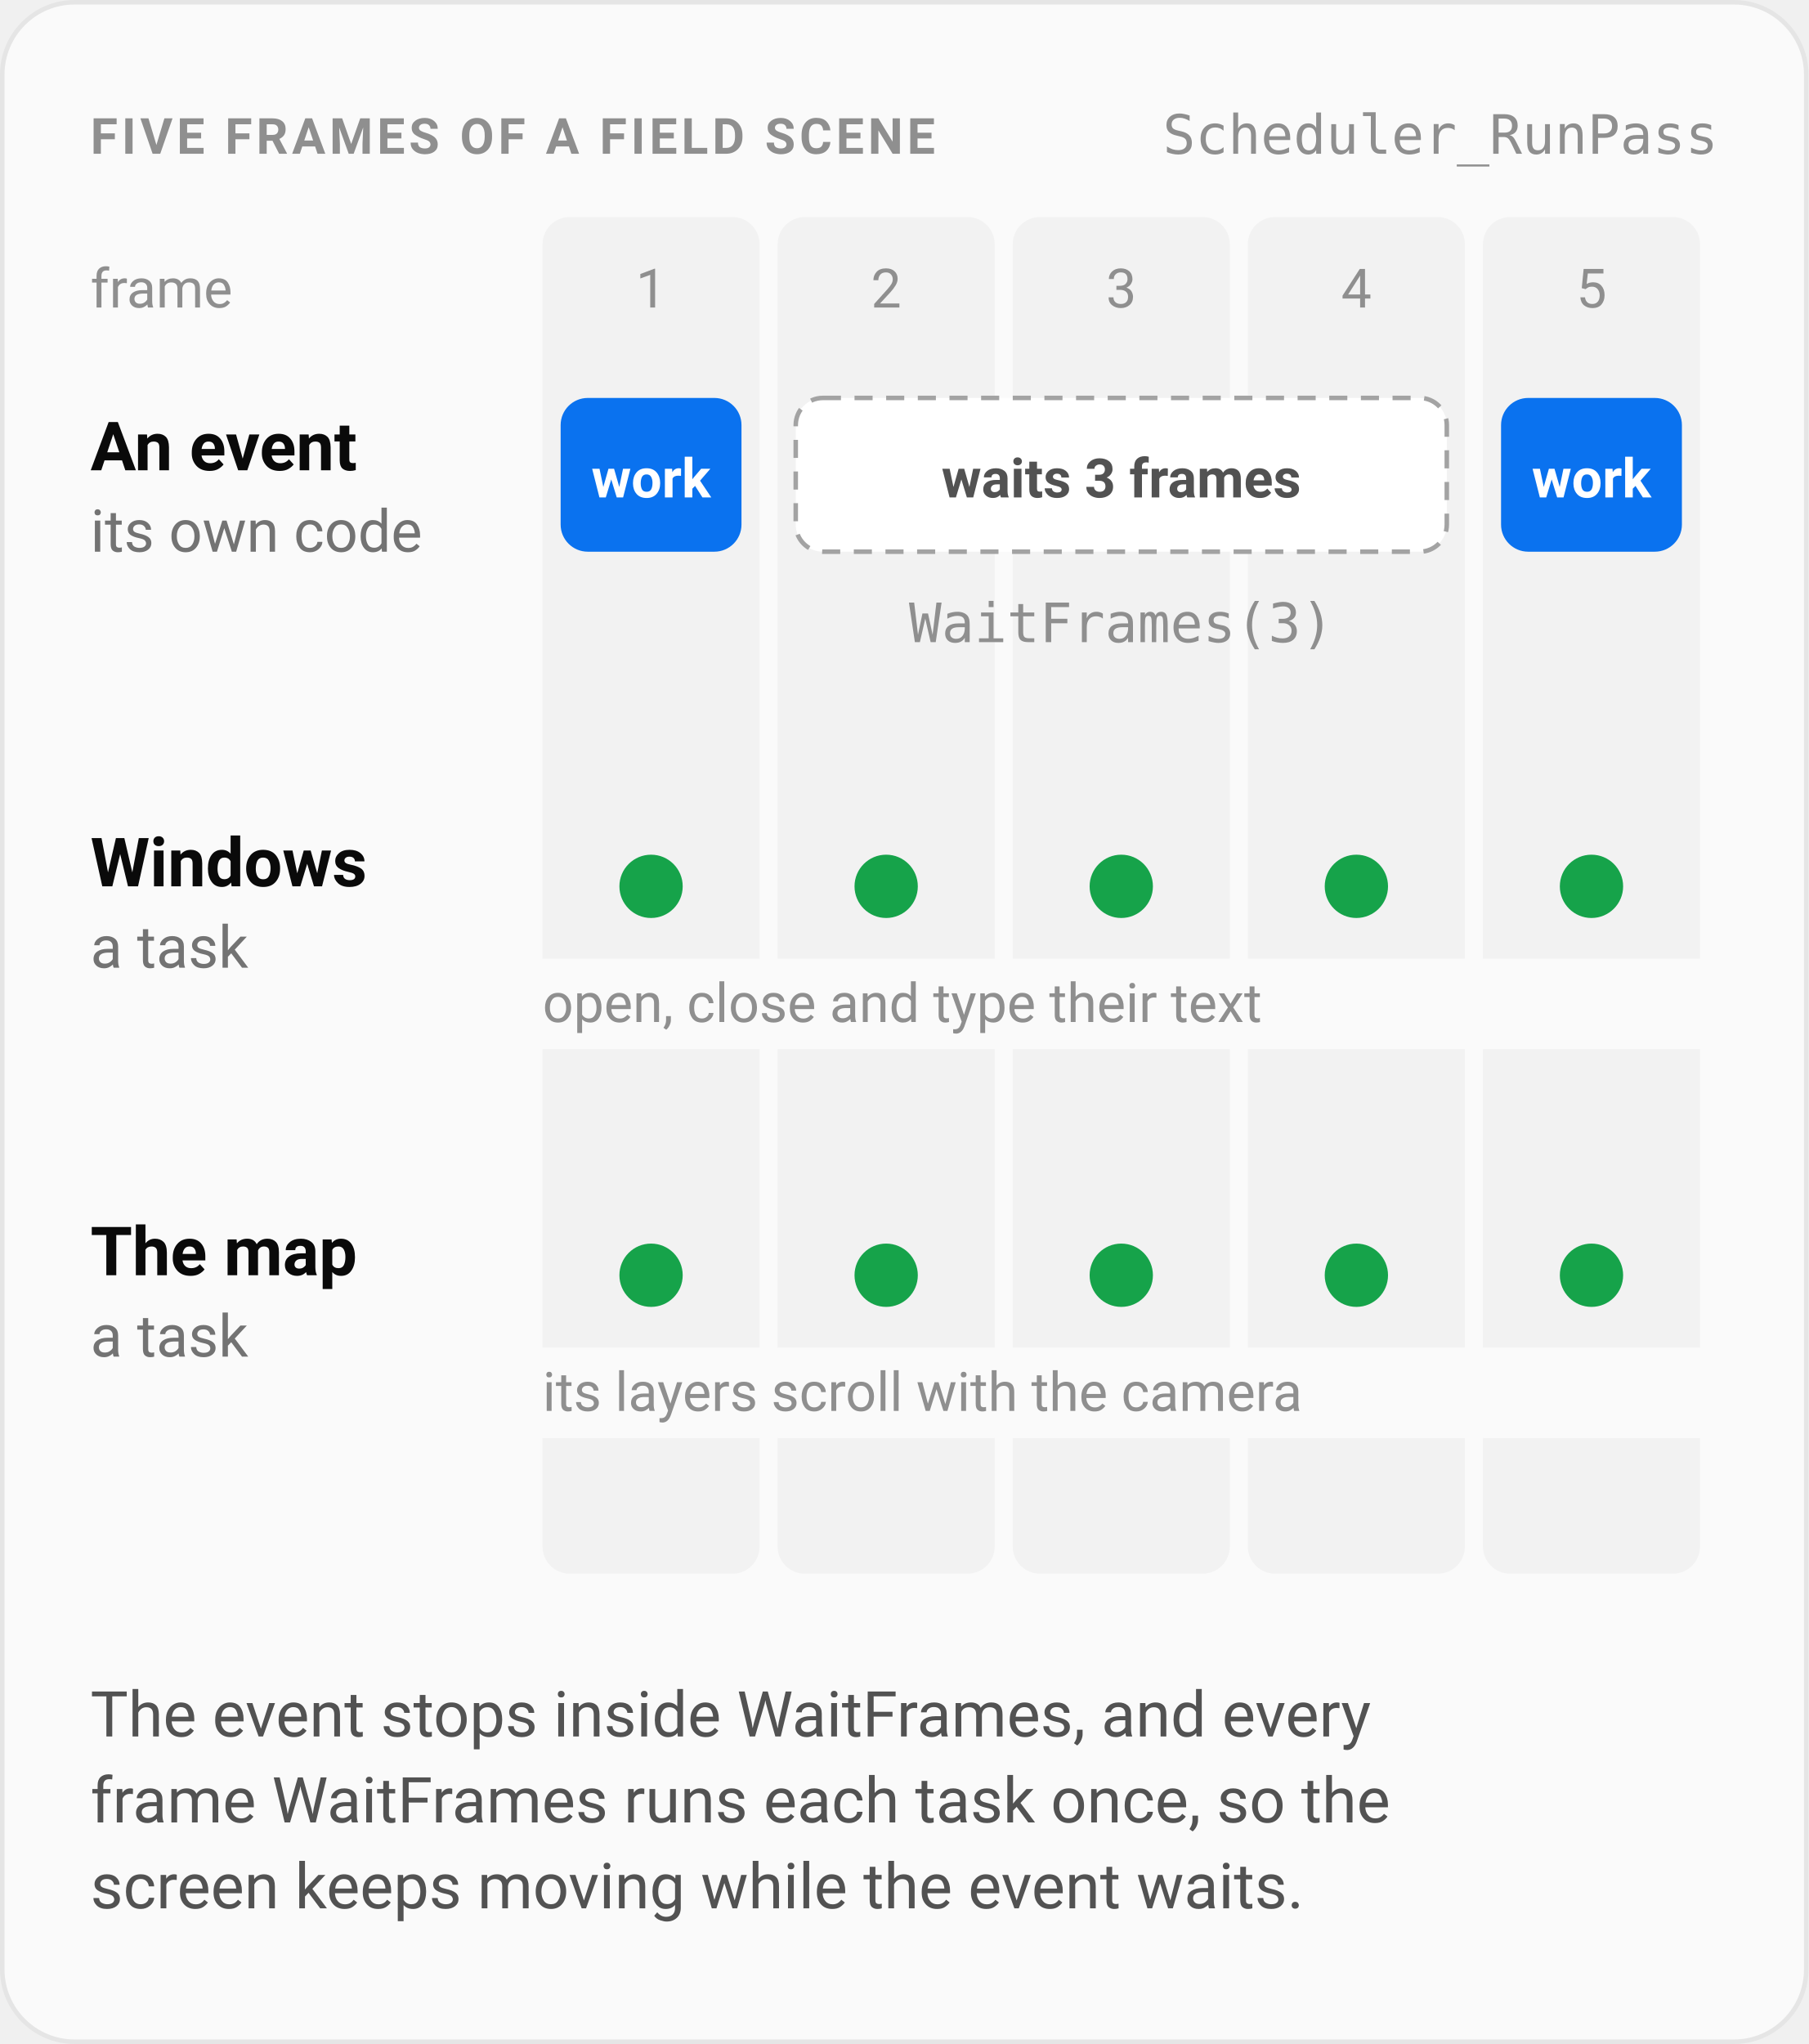
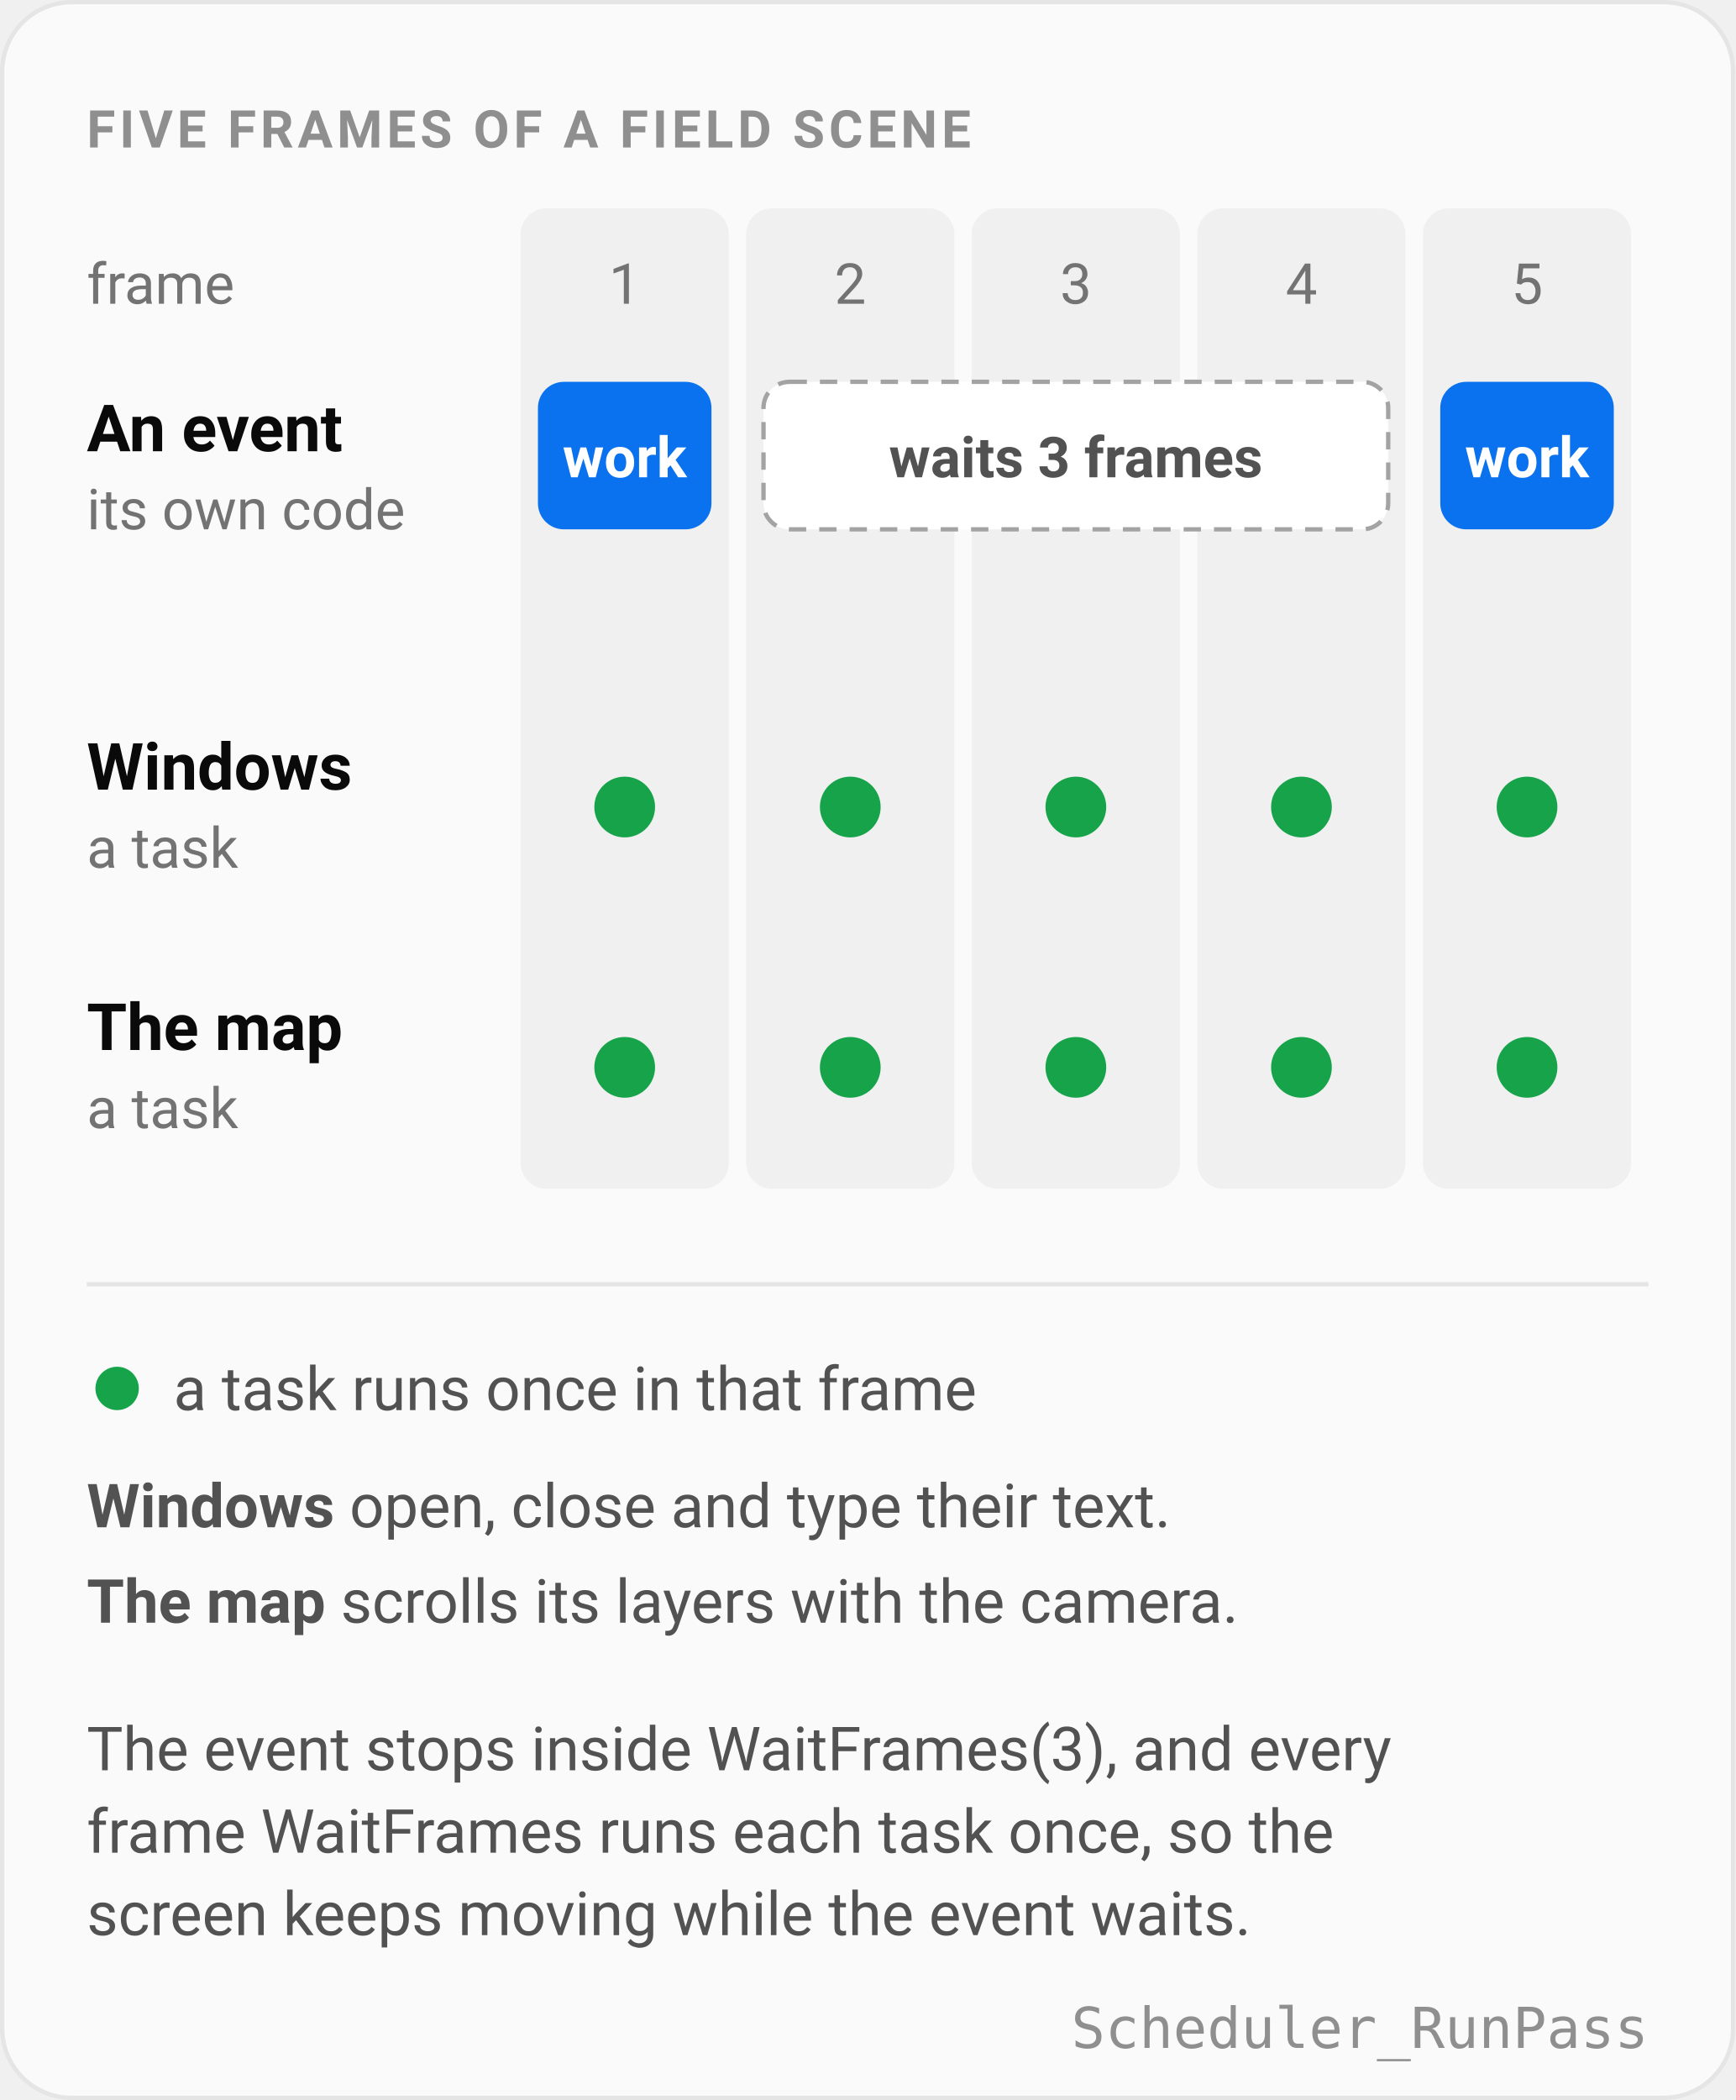
- <svg xmlns="http://www.w3.org/2000/svg" width="480" viewBox="0 0 400 452" role="img" aria-labelledby="title desc">
+ <svg xmlns="http://www.w3.org/2000/svg" width="480" viewBox="0 0 400 484" role="img" aria-labelledby="title desc">
  <style>
    .panel { fill: #fafafa; stroke: #e5e5e5; }
-     .card { fill: #ffffff; stroke: #e5e5e5; }
-     .col { fill: #f2f2f2; }
-     .strip { fill: #fafafa; }
+     .col { fill: #f0f0f0; }
    .work { fill: #0a72ef; }
    .wait { fill: #ffffff; stroke: #a3a3a3; stroke-dasharray: 4 3; }
    .tick { fill: #16a34a; }
    .h { fill: #0a0a0a; font: 600 15px ui-sans-serif, system-ui, -apple-system, "Segoe UI", Roboto, sans-serif; }
    .p { fill: #525252; font: 400 14px ui-sans-serif, system-ui, -apple-system, "Segoe UI", Roboto, sans-serif; }
    .sub { fill: #737373; font: 400 13px ui-sans-serif, system-ui, -apple-system, "Segoe UI", Roboto, sans-serif; }
-     .in { fill: #ffffff; font: 600 12px ui-sans-serif, system-ui, -apple-system, "Segoe UI", Roboto, sans-serif; }
-     .inw { fill: #525252; font: 600 12px ui-sans-serif, system-ui, -apple-system, "Segoe UI", Roboto, sans-serif; }
-     .small { fill: #8f8f8f; font: 400 12px ui-sans-serif, system-ui, -apple-system, "Segoe UI", Roboto, sans-serif; }
-     .code { fill: #8f8f8f; font: 400 12px ui-monospace, SFMono-Regular, Menlo, Consolas, monospace; }
-     .eyebrow { fill: #8f8f8f; font: 600 11px ui-sans-serif, system-ui, -apple-system, "Segoe UI", Roboto, sans-serif; letter-spacing: 0.08em; }
+     .in { fill: #ffffff; font: 600 13px ui-sans-serif, system-ui, -apple-system, "Segoe UI", Roboto, sans-serif; }
+     .inw { fill: #525252; font: 600 13px ui-sans-serif, system-ui, -apple-system, "Segoe UI", Roboto, sans-serif; }
+     .small { fill: #737373; font: 400 13px ui-sans-serif, system-ui, -apple-system, "Segoe UI", Roboto, sans-serif; }
+     .code { fill: #8f8f8f; font: 400 13px ui-monospace, SFMono-Regular, Menlo, Consolas, monospace; }
+     .eyebrow { fill: #8f8f8f; font: 600 12px ui-sans-serif, system-ui, -apple-system, "Segoe UI", Roboto, sans-serif; letter-spacing: 0.08em; }
+     .rule { stroke: #e5e5e5; stroke-width: 1; }
    @media (prefers-color-scheme: dark) {
      .panel { fill: #0a0a0a; stroke: #262626; }
-       .card { fill: #111111; stroke: #2e2e2e; }
      .col { fill: #171717; }
-       .strip { fill: #0a0a0a; }
      .work { fill: #3b8eff; }
      .wait { fill: #111111; stroke: #5c5c5c; }
      .tick { fill: #22c55e; }
      .h { fill: #ededed; }
      .p { fill: #a1a1a1; }
      .sub { fill: #8f8f8f; }
      .inw { fill: #a1a1a1; }
-       .small, .code, .eyebrow { fill: #7c7c7c; }
+       .small { fill: #8f8f8f; }
+       .code, .eyebrow { fill: #7c7c7c; }
+       .rule { stroke: #262626; }
    }
  </style>
-   <rect class="panel" x="0.5" y="0.5" width="399" height="451" rx="16" />
+   <rect class="panel" x="0.5" y="0.5" width="399" height="483" rx="16" />
  <text class="eyebrow" x="20" y="34">FIVE FRAMES OF A FIELD SCENE</text>
-   <rect class="col" x="120" y="48" width="48" height="300" rx="6" />
-   <rect class="col" x="172" y="48" width="48" height="300" rx="6" />
-   <rect class="col" x="224" y="48" width="48" height="300" rx="6" />
-   <rect class="col" x="276" y="48" width="48" height="300" rx="6" />
-   <rect class="col" x="328" y="48" width="48" height="300" rx="6" />
-   <text class="small" x="20" y="68">frame</text>
-   <text class="small" x="144" y="68" text-anchor="middle">1</text>
-   <text class="small" x="196" y="68" text-anchor="middle">2</text>
-   <text class="small" x="248" y="68" text-anchor="middle">3</text>
-   <text class="small" x="300" y="68" text-anchor="middle">4</text>
-   <text class="small" x="352" y="68" text-anchor="middle">5</text>
+   <rect class="col" x="120" y="48" width="48" height="226" rx="6" />
+   <rect class="col" x="172" y="48" width="48" height="226" rx="6" />
+   <rect class="col" x="224" y="48" width="48" height="226" rx="6" />
+   <rect class="col" x="276" y="48" width="48" height="226" rx="6" />
+   <rect class="col" x="328" y="48" width="48" height="226" rx="6" />
+   <text class="small" x="20" y="70">frame</text>
+   <text class="small" x="144" y="70" text-anchor="middle">1</text>
+   <text class="small" x="196" y="70" text-anchor="middle">2</text>
+   <text class="small" x="248" y="70" text-anchor="middle">3</text>
+   <text class="small" x="300" y="70" text-anchor="middle">4</text>
+   <text class="small" x="352" y="70" text-anchor="middle">5</text>
  <text class="h" x="20" y="104">An event</text>
  <text class="sub" x="20" y="122">its own code</text>
  <rect class="work" x="124" y="88" width="40" height="34" rx="6" />
  <text class="in" x="144" y="110" text-anchor="middle">work</text>
  <rect class="wait" x="176" y="88" width="144" height="34" rx="6" />
  <text class="inw" x="248" y="110" text-anchor="middle">waits 3 frames</text>
  <rect class="work" x="332" y="88" width="40" height="34" rx="6" />
  <text class="in" x="352" y="110" text-anchor="middle">work</text>
-   <text class="code" x="248" y="142" text-anchor="middle">WaitFrames(3)</text>
-   <text class="h" x="20" y="196">Windows</text>
-   <text class="sub" x="20" y="214">a task</text>
-   <circle class="tick" cx="144" cy="196" r="7" />
-   <circle class="tick" cx="196" cy="196" r="7" />
-   <circle class="tick" cx="248" cy="196" r="7" />
-   <circle class="tick" cx="300" cy="196" r="7" />
-   <circle class="tick" cx="352" cy="196" r="7" />
-   <rect class="strip" x="116" y="212" width="264" height="20" />
-   <text class="small" x="120" y="226">open, close and type their text</text>
-   <text class="h" x="20" y="282">The map</text>
-   <text class="sub" x="20" y="300">a task</text>
-   <circle class="tick" cx="144" cy="282" r="7" />
-   <circle class="tick" cx="196" cy="282" r="7" />
-   <circle class="tick" cx="248" cy="282" r="7" />
-   <circle class="tick" cx="300" cy="282" r="7" />
-   <circle class="tick" cx="352" cy="282" r="7" />
-   <rect class="strip" x="116" y="298" width="264" height="20" />
-   <text class="small" x="120" y="312">its layers scroll with the camera</text>
-   <text class="p" x="20" y="384">The event stops inside WaitFrames, and every</text>
-   <text class="p" x="20" y="403">frame WaitFrames runs each task once, so the</text>
-   <text class="p" x="20" y="422">screen keeps moving while the event waits.</text>
-   <text class="code" x="380" y="34" text-anchor="end">Scheduler_RunPass</text>
+   <text class="h" x="20" y="182">Windows</text>
+   <text class="sub" x="20" y="200">a task</text>
+   <circle class="tick" cx="144" cy="186" r="7" />
+   <circle class="tick" cx="196" cy="186" r="7" />
+   <circle class="tick" cx="248" cy="186" r="7" />
+   <circle class="tick" cx="300" cy="186" r="7" />
+   <circle class="tick" cx="352" cy="186" r="7" />
+   <text class="h" x="20" y="242">The map</text>
+   <text class="sub" x="20" y="260">a task</text>
+   <circle class="tick" cx="144" cy="246" r="7" />
+   <circle class="tick" cx="196" cy="246" r="7" />
+   <circle class="tick" cx="248" cy="246" r="7" />
+   <circle class="tick" cx="300" cy="246" r="7" />
+   <circle class="tick" cx="352" cy="246" r="7" />
+   <path class="rule" d="M 20 296 H 380" />
+   <circle class="tick" cx="27" cy="320" r="5" />
+   <text class="p" x="40" y="325">a task runs once in that frame</text>
+   <text class="p" x="20" y="352">
+     <tspan font-weight="600">Windows</tspan> open, close and type their text.</text>
+   <text class="p" x="20" y="374">
+     <tspan font-weight="600">The map</tspan> scrolls its layers with the camera.</text>
+   <text class="p" x="20" y="408">The event stops inside WaitFrames(3), and every</text>
+   <text class="p" x="20" y="427">frame WaitFrames runs each task once, so the</text>
+   <text class="p" x="20" y="446">screen keeps moving while the event waits.</text>
+   <text class="code" x="380" y="472" text-anchor="end">Scheduler_RunPass</text>
</svg>
